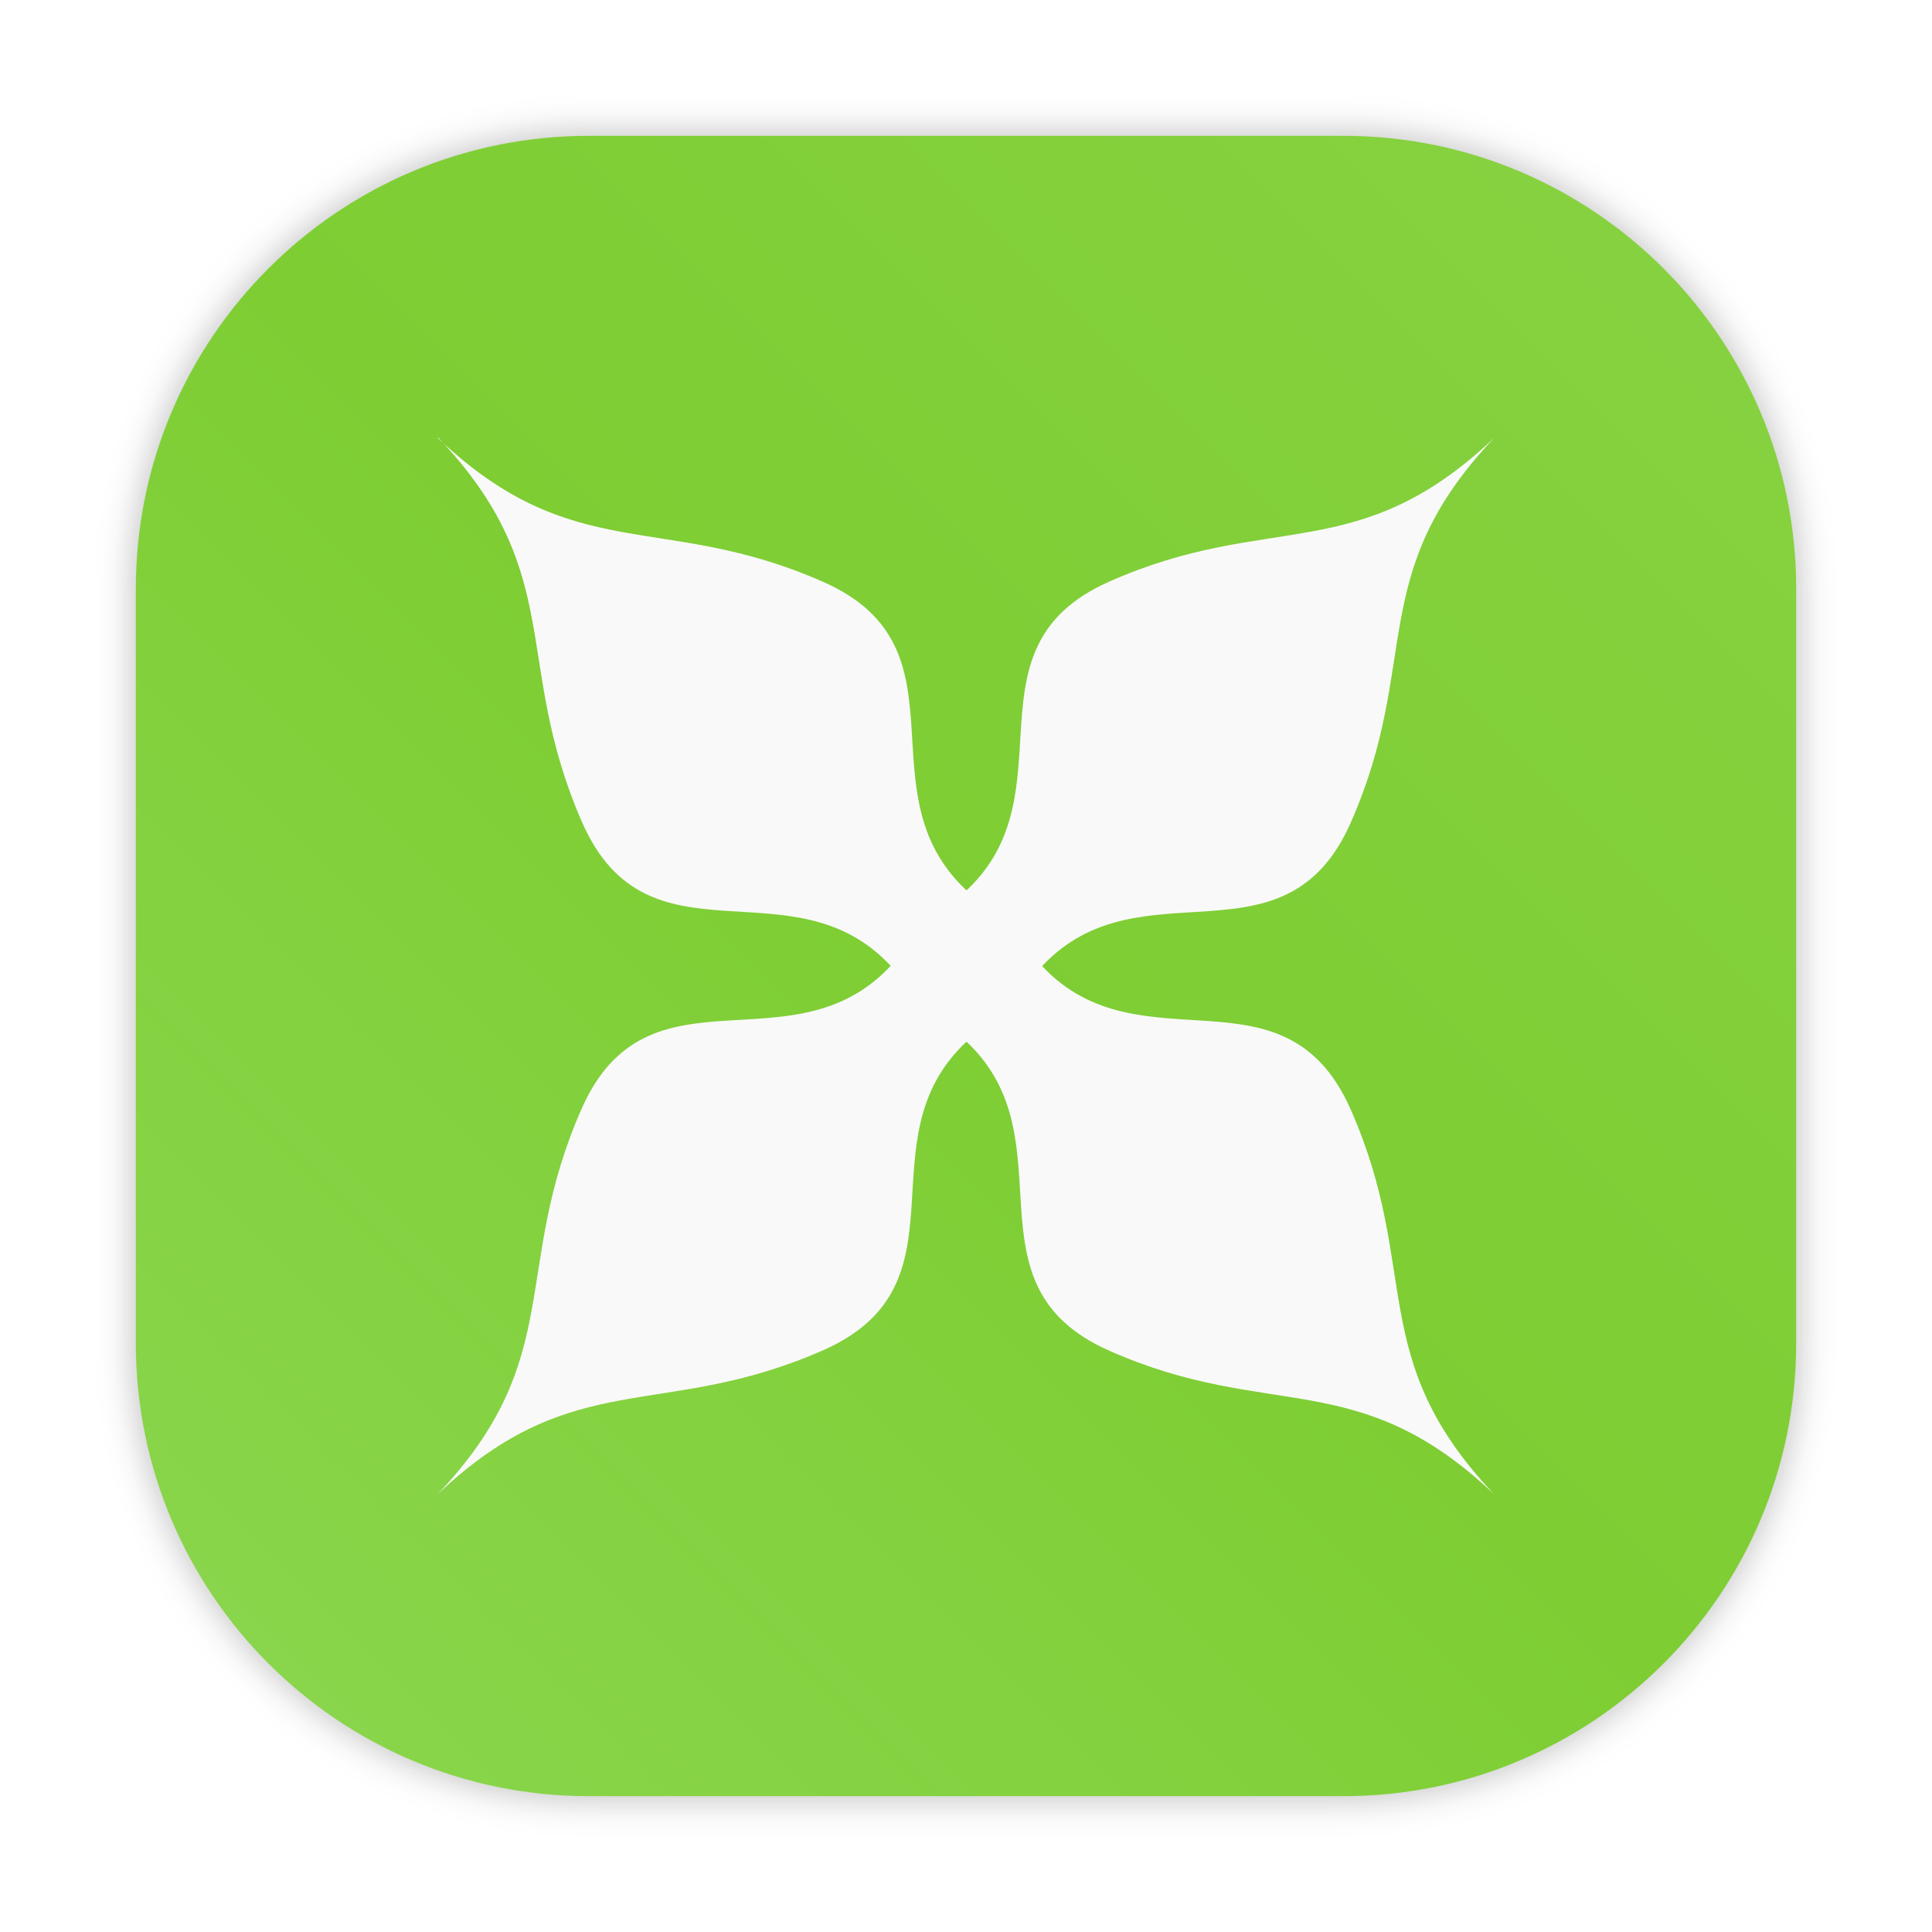
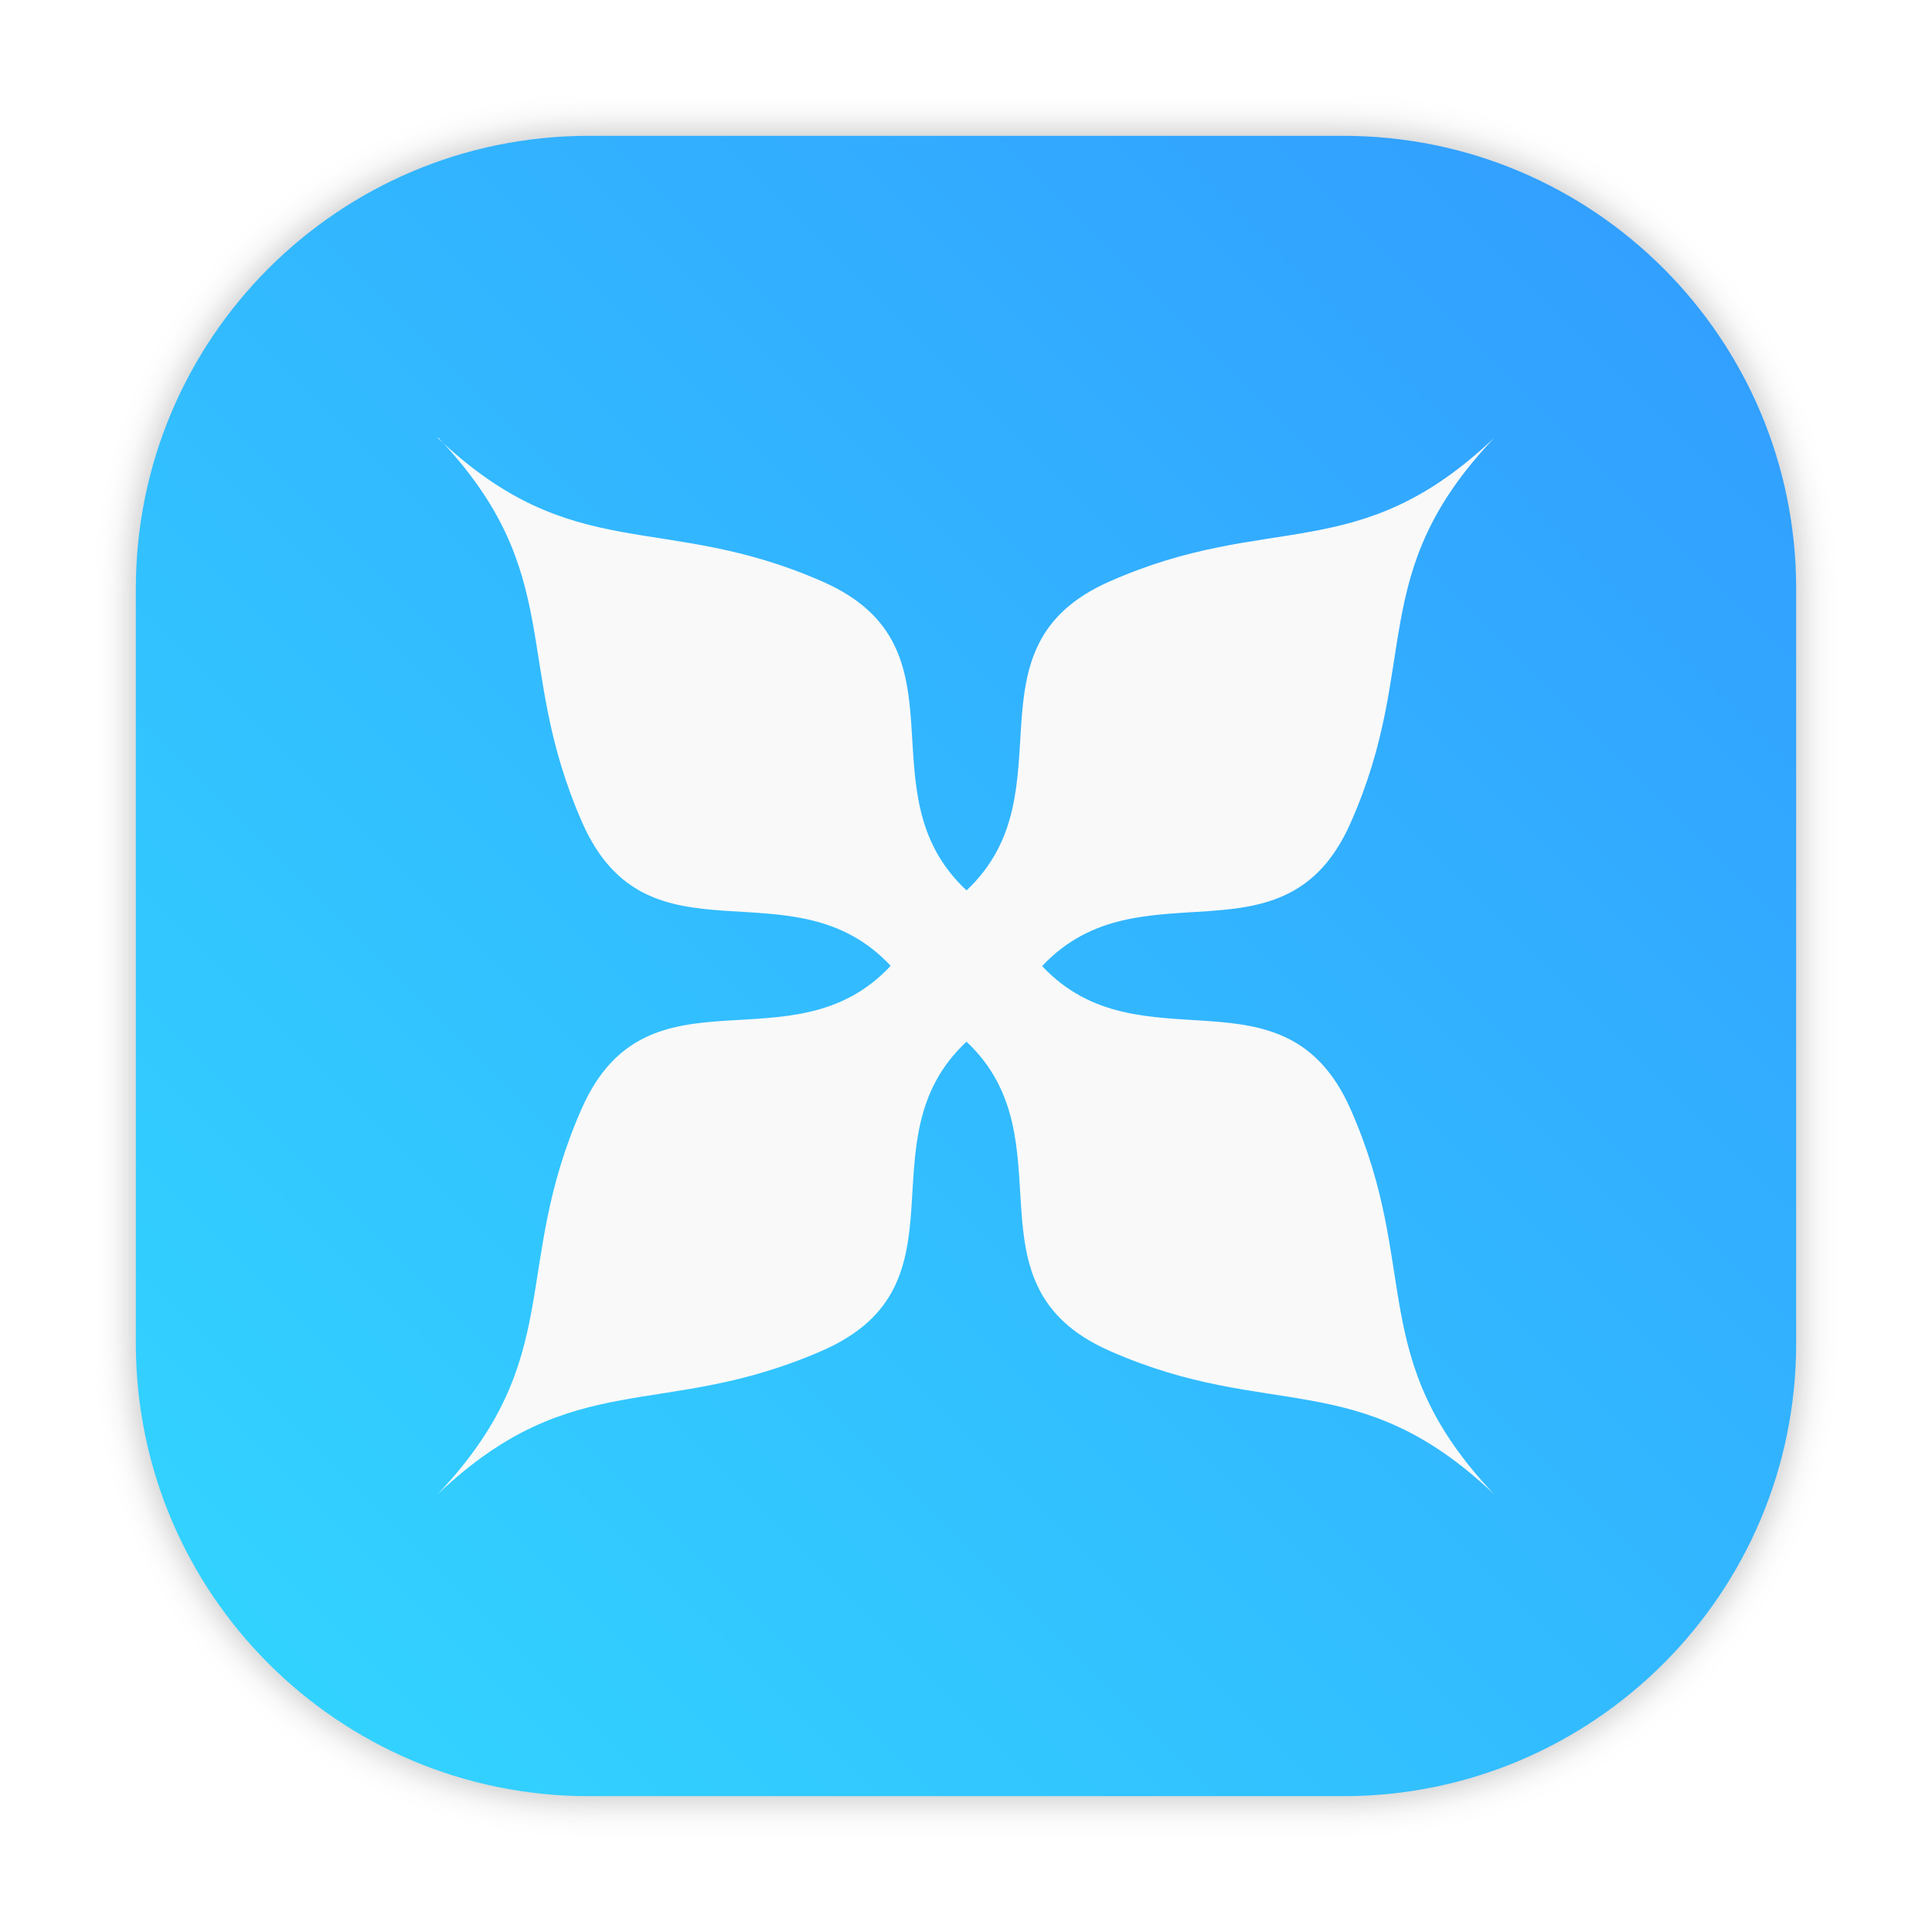
- <svg xmlns="http://www.w3.org/2000/svg" xmlns:xlink="http://www.w3.org/1999/xlink" width="64" height="64" version="1.1" id="svg2">
+ <svg xmlns="http://www.w3.org/2000/svg" width="64" height="64" version="1.1" id="svg2">
  <defs id="defs2">
-     <filter style="color-interpolation-filters:sRGB" id="filter1057" x="-0.027" width="1.054" y="-0.027" height="1.054">
-       <feGaussianBlur stdDeviation="0.619" id="feGaussianBlur1059" />
+     <filter id="filter1057-3" x="-0.027" y="-0.027" width="1.054" height="1.054" color-interpolation-filters="sRGB">
+       <feGaussianBlur stdDeviation="0.619" id="feGaussianBlur860" />
    </filter>
-     <linearGradient xlink:href="#linearGradient1051" id="linearGradient1053" x1="-127" y1="60" x2="-72" y2="5" gradientUnits="userSpaceOnUse" gradientTransform="translate(131.5,-0.5099996)" />
-     <linearGradient id="linearGradient1051">
-       <stop style="stop-color:#8cd750;stop-opacity:1" offset="0" id="stop1047" />
-       <stop id="stop989" offset="0.496" style="stop-color:#7dcd32;stop-opacity:0.996" />
-       <stop style="stop-color:#87d241;stop-opacity:0.996" offset="1" id="stop1049" />
+     <linearGradient id="linearGradient1053-6" x1="-127" x2="-72" y1="60" y2="5" gradientTransform="translate(206.485,-2.525)" gradientUnits="userSpaceOnUse">
+       <stop stop-color="#32d7ff" offset="0" id="stop863" />
+       <stop stop-color="#329bff" offset="1" id="stop865" />
    </linearGradient>
  </defs>
-   <rect style="opacity:0.3;fill:#141414;fill-opacity:1;stroke-width:2.744;stroke-linecap:round;filter:url(#filter1057)" id="rect1055" width="55" height="55" x="4.5" y="4.5" ry="15" />
-   <rect ry="15" y="4.5" x="4.5" height="55" width="55" id="rect1045" style="fill:url(#linearGradient1053);fill-opacity:1;stroke-width:2.744;stroke-linecap:round" />
+   <g id="g1" transform="translate(-74.985,2.015)">
+     <rect x="79.485" y="2.485" width="55" height="55" ry="15" fill="#141414" filter="url(#filter1057)" opacity="0.3" stroke-linecap="round" stroke-width="2.744" id="rect896" style="filter:url(#filter1057-3)" />
+     <rect x="79.485" y="2.485" width="55" height="55" ry="15" fill="url(#linearGradient1053)" stroke-linecap="round" stroke-width="2.744" id="rect898" style="fill:url(#linearGradient1053-6)" />
+   </g>
  <path fill="#f9f9f9" fill-rule="evenodd" d="m 14.517,14.498 c 4.296,4.522 2.43,7.42 4.771,12.753 2.187,4.954 6.951,1.247 10.217,4.743 -3.266,3.503 -8.046,-0.221 -10.235,4.729 -2.356,5.333 -0.478,8.246 -4.771,12.774 4.529,-4.296 7.443,-2.42 12.775,-4.771 4.954,-2.193 1.247,-6.957 4.743,-10.219 3.47,3.262 -0.216,8.048 4.727,10.236 5.333,2.361 8.225,0.458 12.753,4.759 -4.295,-4.528 -2.397,-7.427 -4.759,-12.76 -2.187,-4.938 -6.957,-1.266 -10.217,-4.739 3.261,-3.475 8.03,0.2 10.219,-4.742 C 47.102,21.928 45.198,19.031 49.5,14.502 44.972,18.803 42.08,16.905 36.747,19.266 31.803,21.449 35.489,26.235 32.018,29.496 28.515,26.235 32.222,21.471 27.275,19.278 21.942,16.921 19.029,18.803 14.501,14.507" id="path2" style="stroke-width:1.147" />
</svg>
